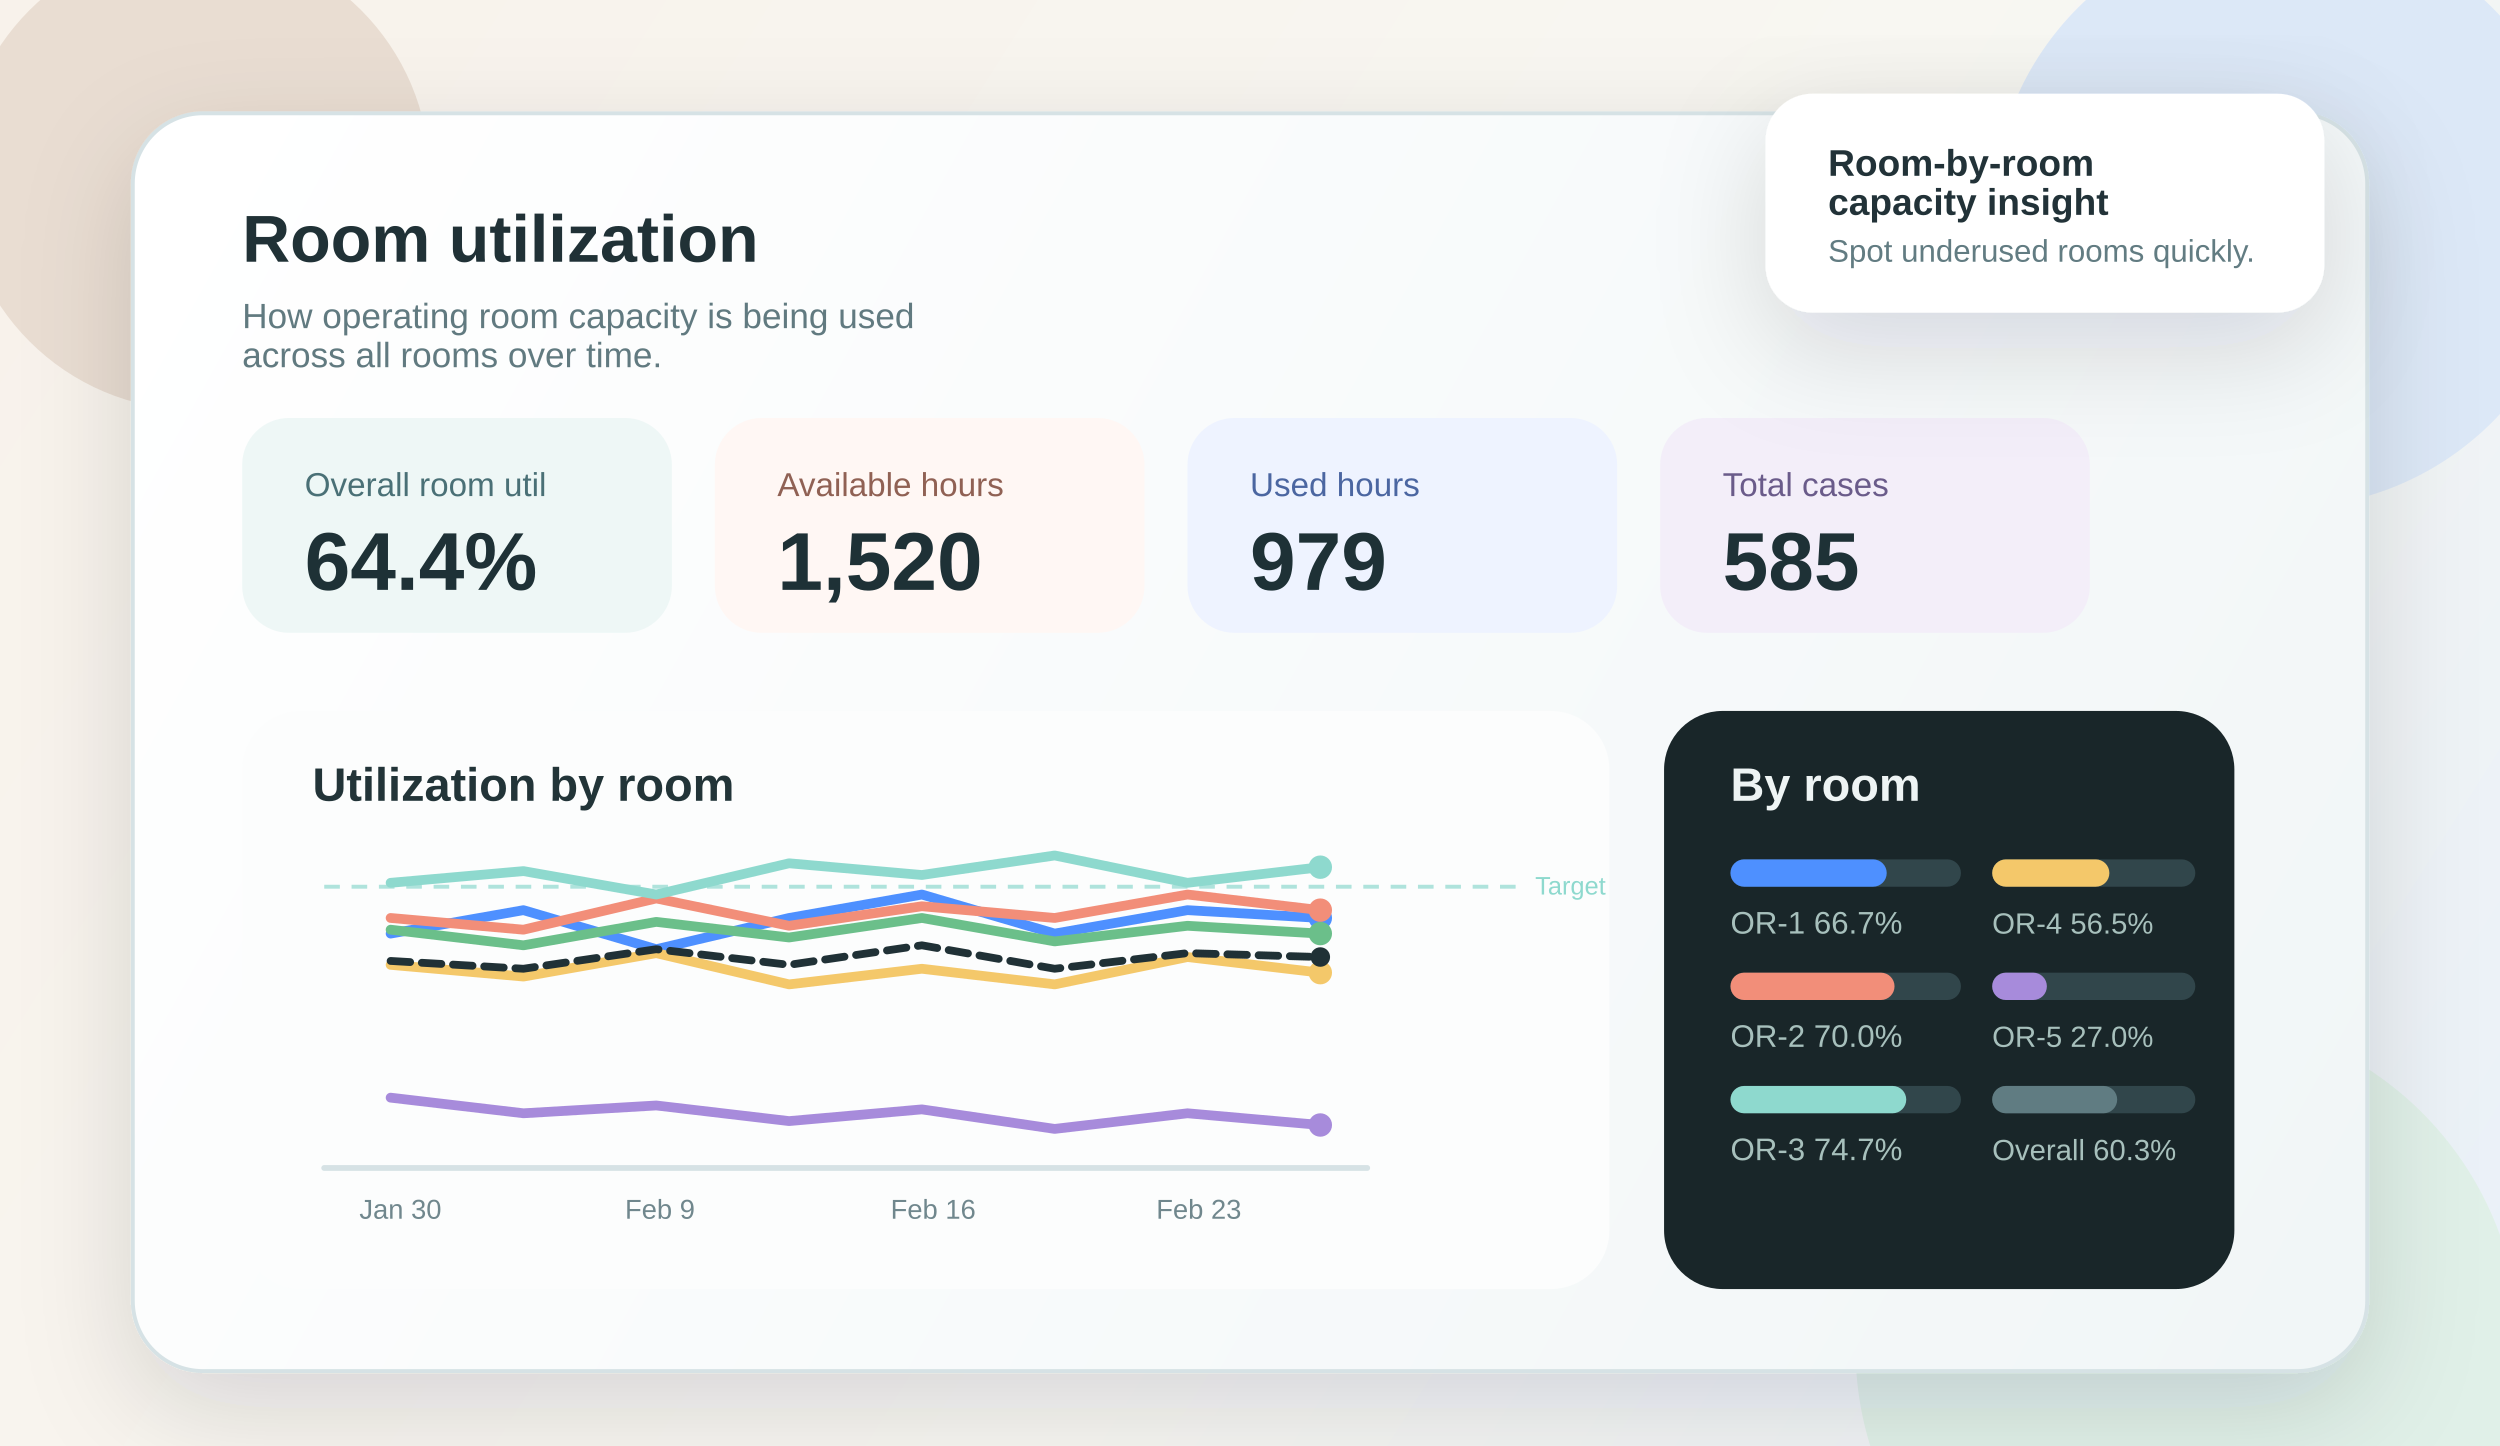
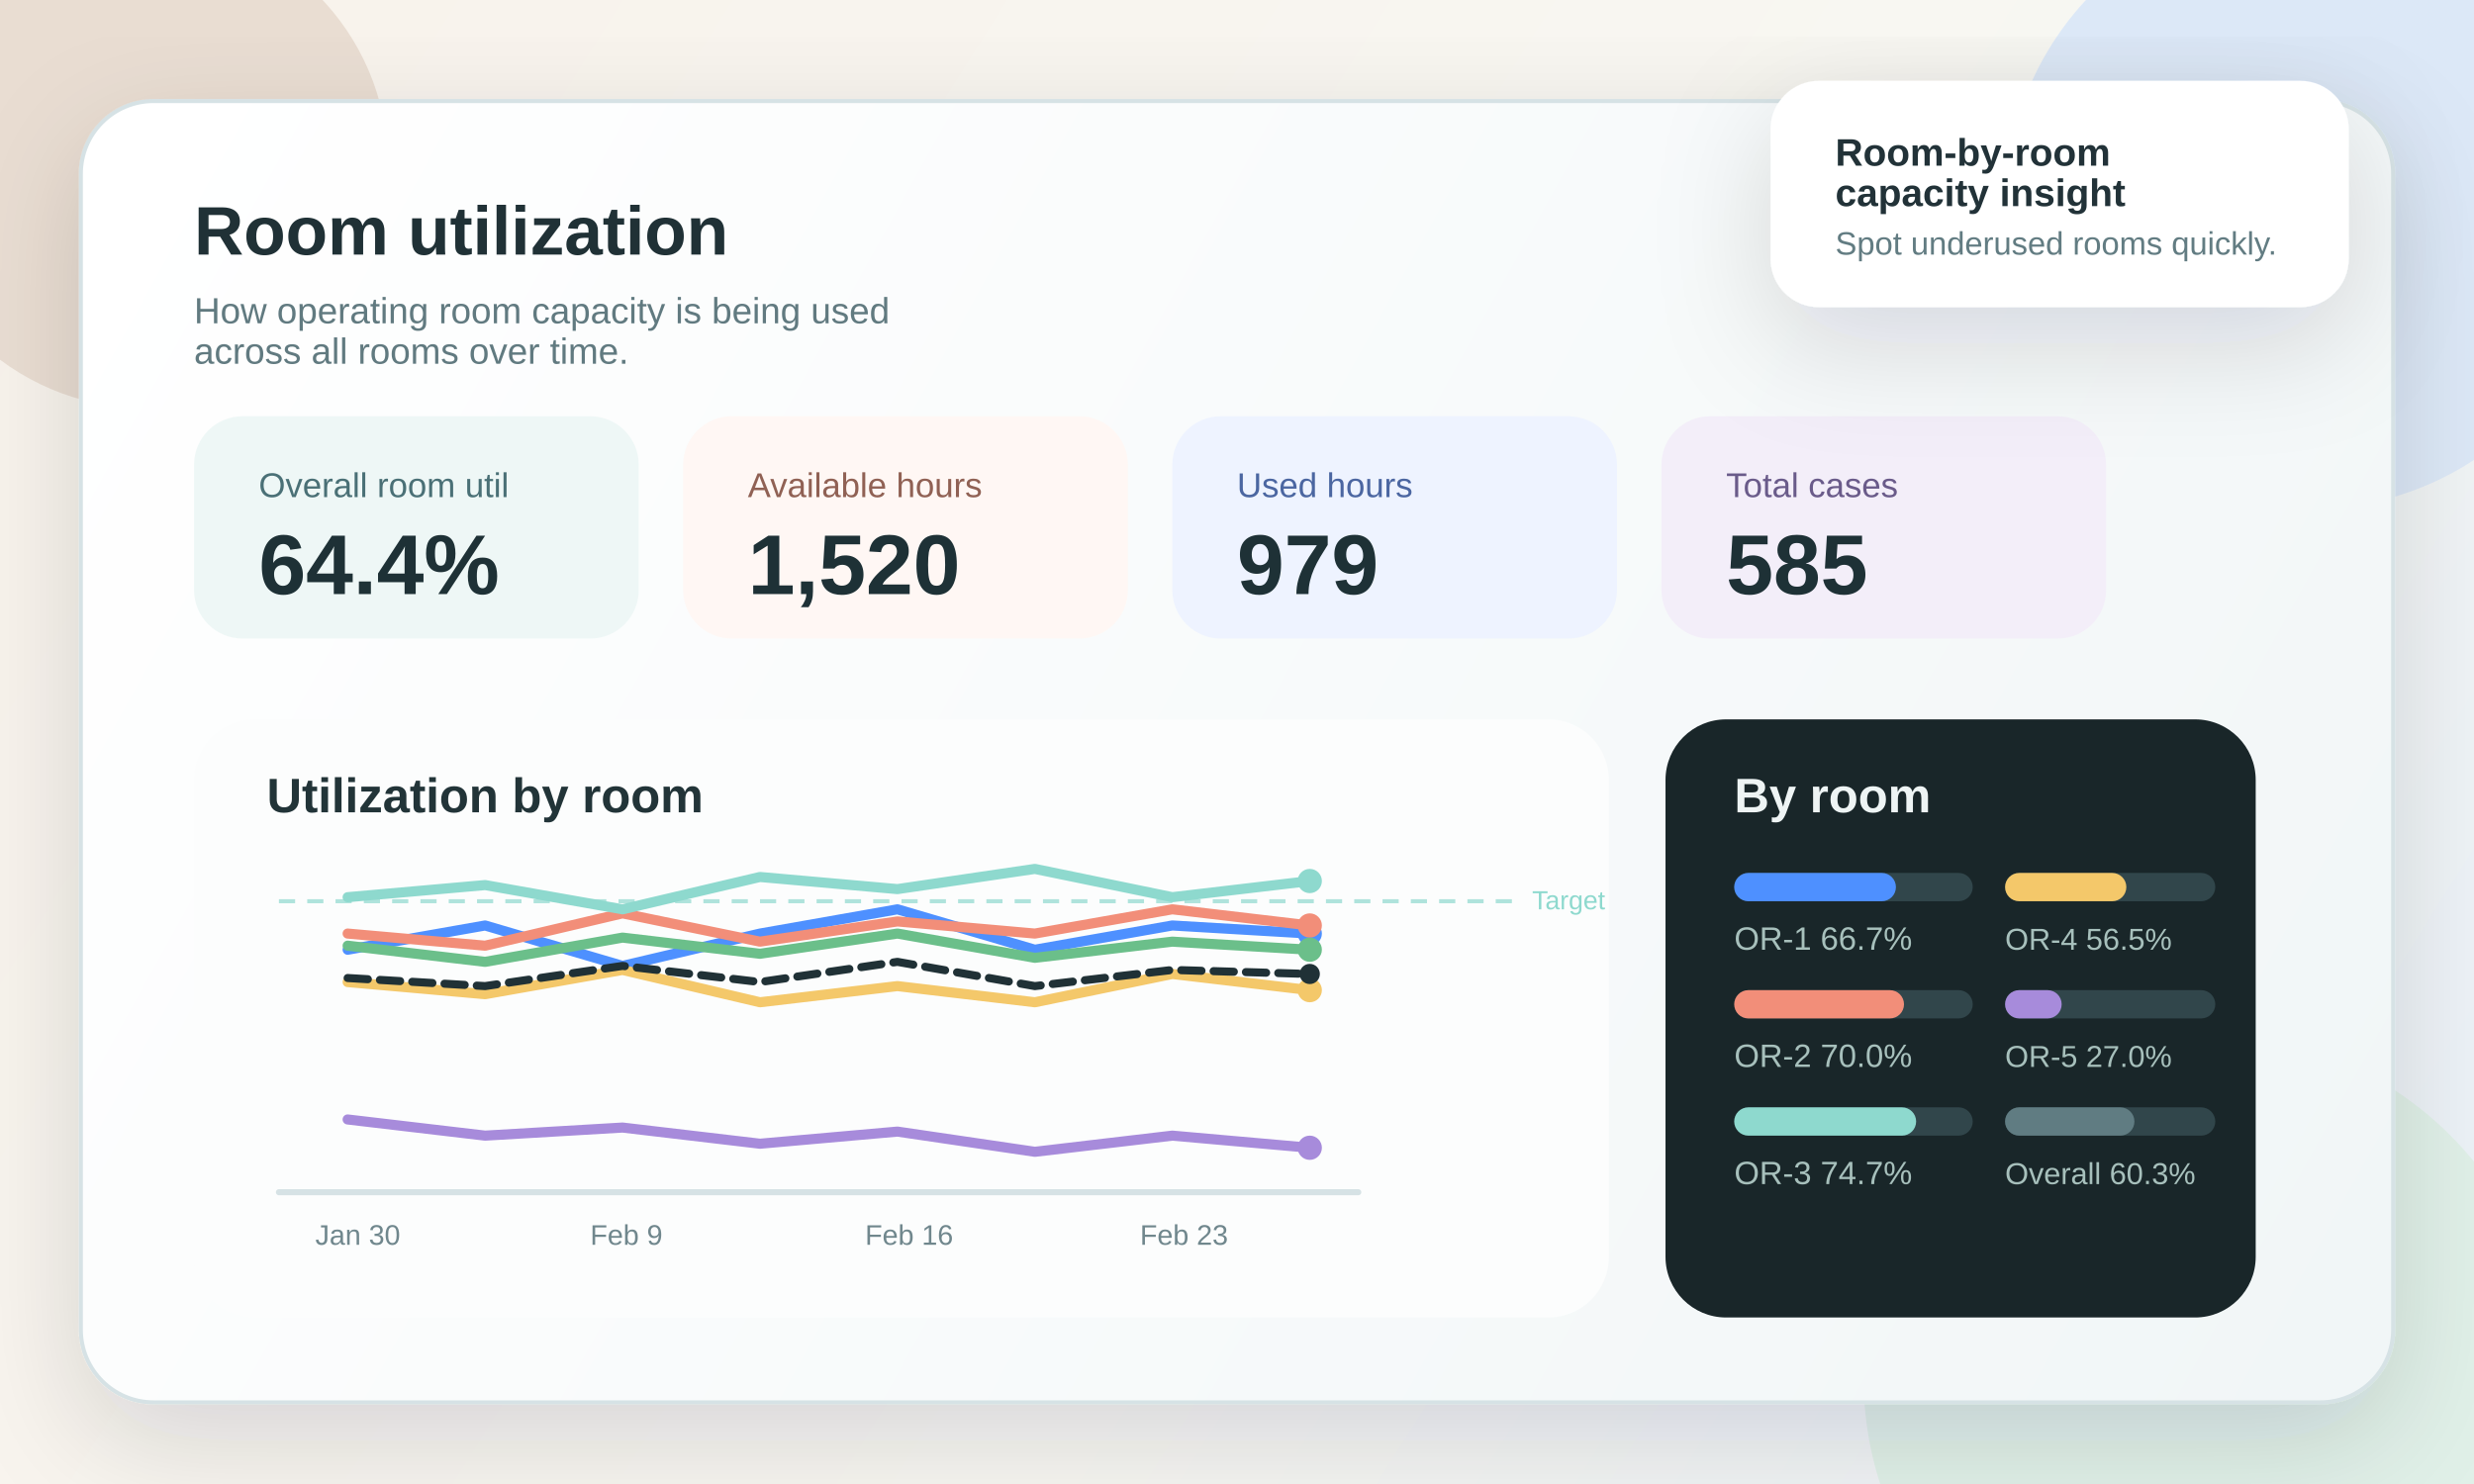
- <svg xmlns="http://www.w3.org/2000/svg" width="1280" height="740" viewBox="60 70 1280 740" fill="none">
+ <svg xmlns="http://www.w3.org/2000/svg" width="1224" height="734" viewBox="88 78 1224 734" fill="none">
  <defs>
    <linearGradient id="bg" x1="110" y1="80" x2="1280" y2="820" gradientUnits="userSpaceOnUse">
      <stop stop-color="#F8F2EB" />
      <stop offset="0.58" stop-color="#F8F7F2" />
      <stop offset="1" stop-color="#EAF1F8" />
    </linearGradient>
    <linearGradient id="panel" x1="150" y1="150" x2="1250" y2="760" gradientUnits="userSpaceOnUse">
      <stop stop-color="#FFFFFF" />
      <stop offset="1" stop-color="#F1F6F7" />
    </linearGradient>
    <filter id="shadow" x="0" y="0" width="1400" height="900" filterUnits="userSpaceOnUse">
      <feDropShadow dx="0" dy="18" stdDeviation="28" flood-color="#132024" flood-opacity="0.14" />
    </filter>
  </defs>
  <rect width="1400" height="900" fill="url(#bg)" />
  <circle cx="160" cy="160" r="120" fill="#E9DDD2" />
  <circle cx="1230" cy="180" r="150" fill="#DCE8F7" />
  <circle cx="1180" cy="760" r="170" fill="#E0F0E8" />
  <g filter="url(#shadow)">
    <rect x="128" y="128" width="1144" height="644" rx="36" fill="url(#panel)" />
    <rect x="128" y="128" width="1144" height="644" rx="36" stroke="#D6E2E5" stroke-width="2" />
  </g>
  <text x="184" y="204" fill="#203136" font-size="34" font-family="Arial, Helvetica, sans-serif" font-weight="700">Room utilization</text>
  <text x="184" y="238" fill="#617A80" font-size="18" font-family="Arial, Helvetica, sans-serif">
    <tspan x="184" dy="0">How operating room capacity is being used</tspan>
    <tspan x="184" dy="20">across all rooms over time.</tspan>
  </text>
  <g>
    <rect x="184" y="284" width="220" height="110" rx="24" fill="#EEF7F6" />
    <text x="216" y="324" fill="#4A7076" font-size="17" font-family="Arial, Helvetica, sans-serif">Overall room util</text>
    <text x="216" y="372" fill="#1E3136" font-size="42" font-family="Arial, Helvetica, sans-serif" font-weight="700">64.4%</text>
  </g>
  <g>
    <rect x="426" y="284" width="220" height="110" rx="24" fill="#FFF7F4" />
    <text x="458" y="324" fill="#906154" font-size="17" font-family="Arial, Helvetica, sans-serif">Available hours</text>
    <text x="458" y="372" fill="#1E3136" font-size="42" font-family="Arial, Helvetica, sans-serif" font-weight="700">1,520</text>
  </g>
  <g>
    <rect x="668" y="284" width="220" height="110" rx="24" fill="#EEF3FF" />
    <text x="700" y="324" fill="#4B66A1" font-size="17" font-family="Arial, Helvetica, sans-serif">Used hours</text>
    <text x="700" y="372" fill="#1E3136" font-size="42" font-family="Arial, Helvetica, sans-serif" font-weight="700">979</text>
  </g>
  <g>
    <rect x="910" y="284" width="220" height="110" rx="24" fill="#F3EEF9" />
    <text x="942" y="324" fill="#6A5B8A" font-size="17" font-family="Arial, Helvetica, sans-serif">Total cases</text>
    <text x="942" y="372" fill="#1E3136" font-size="42" font-family="Arial, Helvetica, sans-serif" font-weight="700">585</text>
  </g>
  <g>
    <rect x="184" y="434" width="700" height="296" rx="30" fill="#FCFDFD" />
    <text x="220" y="480" fill="#223438" font-size="24" font-family="Arial, Helvetica, sans-serif" font-weight="700">Utilization by room</text>
    <line x1="226" y1="524" x2="840" y2="524" stroke="#8ED9CE" stroke-width="2" stroke-dasharray="8 6" opacity="0.7" />
    <text x="846" y="528" fill="#8ED9CE" font-size="13" font-family="Arial, Helvetica, sans-serif">Target</text>
    <polyline points="260,548 328,536 396,556 464,540 532,528 600,548 668,536 736,540" fill="none" stroke="#4E90FF" stroke-width="5" stroke-linecap="round" stroke-linejoin="round" />
    <circle cx="736" cy="540" r="6" fill="#4E90FF" />
    <polyline points="260,540 328,546 396,530 464,544 532,534 600,540 668,528 736,536" fill="none" stroke="#F28E79" stroke-width="5" stroke-linecap="round" stroke-linejoin="round" />
    <circle cx="736" cy="536" r="6" fill="#F28E79" />
    <polyline points="260,522 328,516 396,528 464,512 532,518 600,508 668,522 736,514" fill="none" stroke="#8ED9CE" stroke-width="5" stroke-linecap="round" stroke-linejoin="round" />
    <circle cx="736" cy="514" r="6" fill="#8ED9CE" />
    <polyline points="260,564 328,570 396,558 464,574 532,566 600,574 668,560 736,568" fill="none" stroke="#F4C86A" stroke-width="5" stroke-linecap="round" stroke-linejoin="round" />
    <circle cx="736" cy="568" r="6" fill="#F4C86A" />
    <polyline points="260,632 328,640 396,636 464,644 532,638 600,648 668,640 736,646" fill="none" stroke="#A78BDB" stroke-width="5" stroke-linecap="round" stroke-linejoin="round" />
    <circle cx="736" cy="646" r="6" fill="#A78BDB" />
    <polyline points="260,546 328,554 396,542 464,550 532,540 600,552 668,544 736,548" fill="none" stroke="#6BBF8A" stroke-width="5" stroke-linecap="round" stroke-linejoin="round" />
    <circle cx="736" cy="548" r="6" fill="#6BBF8A" />
    <polyline points="260,562 328,566 396,556 464,564 532,554 600,566 668,558 736,560" fill="none" stroke="#203136" stroke-width="4" stroke-linecap="round" stroke-linejoin="round" stroke-dasharray="10 6" />
    <circle cx="736" cy="560" r="5" fill="#203136" />
    <line x1="226" y1="668" x2="760" y2="668" stroke="#D6E2E5" stroke-width="3" stroke-linecap="round" />
    <text x="244" y="694" fill="#70878D" font-size="14" font-family="Arial, Helvetica, sans-serif">Jan 30</text>
    <text x="380" y="694" fill="#70878D" font-size="14" font-family="Arial, Helvetica, sans-serif">Feb 9</text>
    <text x="516" y="694" fill="#70878D" font-size="14" font-family="Arial, Helvetica, sans-serif">Feb 16</text>
    <text x="652" y="694" fill="#70878D" font-size="14" font-family="Arial, Helvetica, sans-serif">Feb 23</text>
  </g>
  <g>
    <rect x="912" y="434" width="292" height="296" rx="30" fill="#192629" />
    <text x="946" y="480" fill="#EEF4F4" font-size="24" font-family="Arial, Helvetica, sans-serif" font-weight="700">By room</text>
    <g>
      <rect x="946" y="510" width="118" height="14" rx="7" fill="#31464B" />
      <rect x="946" y="510" width="80" height="14" rx="7" fill="#4E90FF" />
      <text x="946" y="548" fill="#A7C0BC" font-size="16" font-family="Arial, Helvetica, sans-serif">OR-1  66.7%</text>
    </g>
    <g>
      <rect x="946" y="568" width="118" height="14" rx="7" fill="#31464B" />
      <rect x="946" y="568" width="84" height="14" rx="7" fill="#F28E79" />
      <text x="946" y="606" fill="#A7C0BC" font-size="16" font-family="Arial, Helvetica, sans-serif">OR-2  70.0%</text>
    </g>
    <g>
      <rect x="946" y="626" width="118" height="14" rx="7" fill="#31464B" />
      <rect x="946" y="626" width="90" height="14" rx="7" fill="#8ED9CE" />
      <text x="946" y="664" fill="#A7C0BC" font-size="16" font-family="Arial, Helvetica, sans-serif">OR-3  74.7%</text>
    </g>
    <g>
      <rect x="1080" y="510" width="104" height="14" rx="7" fill="#31464B" />
      <rect x="1080" y="510" width="60" height="14" rx="7" fill="#F4C86A" />
      <text x="1080" y="548" fill="#A7C0BC" font-size="15" font-family="Arial, Helvetica, sans-serif">OR-4  56.5%</text>
    </g>
    <g>
      <rect x="1080" y="568" width="104" height="14" rx="7" fill="#31464B" />
      <rect x="1080" y="568" width="28" height="14" rx="7" fill="#A78BDB" />
      <text x="1080" y="606" fill="#A7C0BC" font-size="15" font-family="Arial, Helvetica, sans-serif">OR-5  27.0%</text>
    </g>
    <g>
      <rect x="1080" y="626" width="104" height="14" rx="7" fill="#31464B" />
      <rect x="1080" y="626" width="64" height="14" rx="7" fill="#607C82" />
      <text x="1080" y="664" fill="#A7C0BC" font-size="15" font-family="Arial, Helvetica, sans-serif">Overall  60.3%</text>
    </g>
  </g>
  <g filter="url(#shadow)">
    <rect x="964" y="118" width="286" height="112" rx="24" fill="#FFFFFF" />
    <text x="996" y="160" fill="#213338" font-size="19" font-family="Arial, Helvetica, sans-serif" font-weight="700">
      <tspan x="996" dy="0">Room-by-room</tspan>
      <tspan x="996" dy="20">capacity insight</tspan>
    </text>
    <text x="996" y="204" fill="#627C82" font-size="16" font-family="Arial, Helvetica, sans-serif">Spot underused rooms quickly.</text>
  </g>
</svg>
